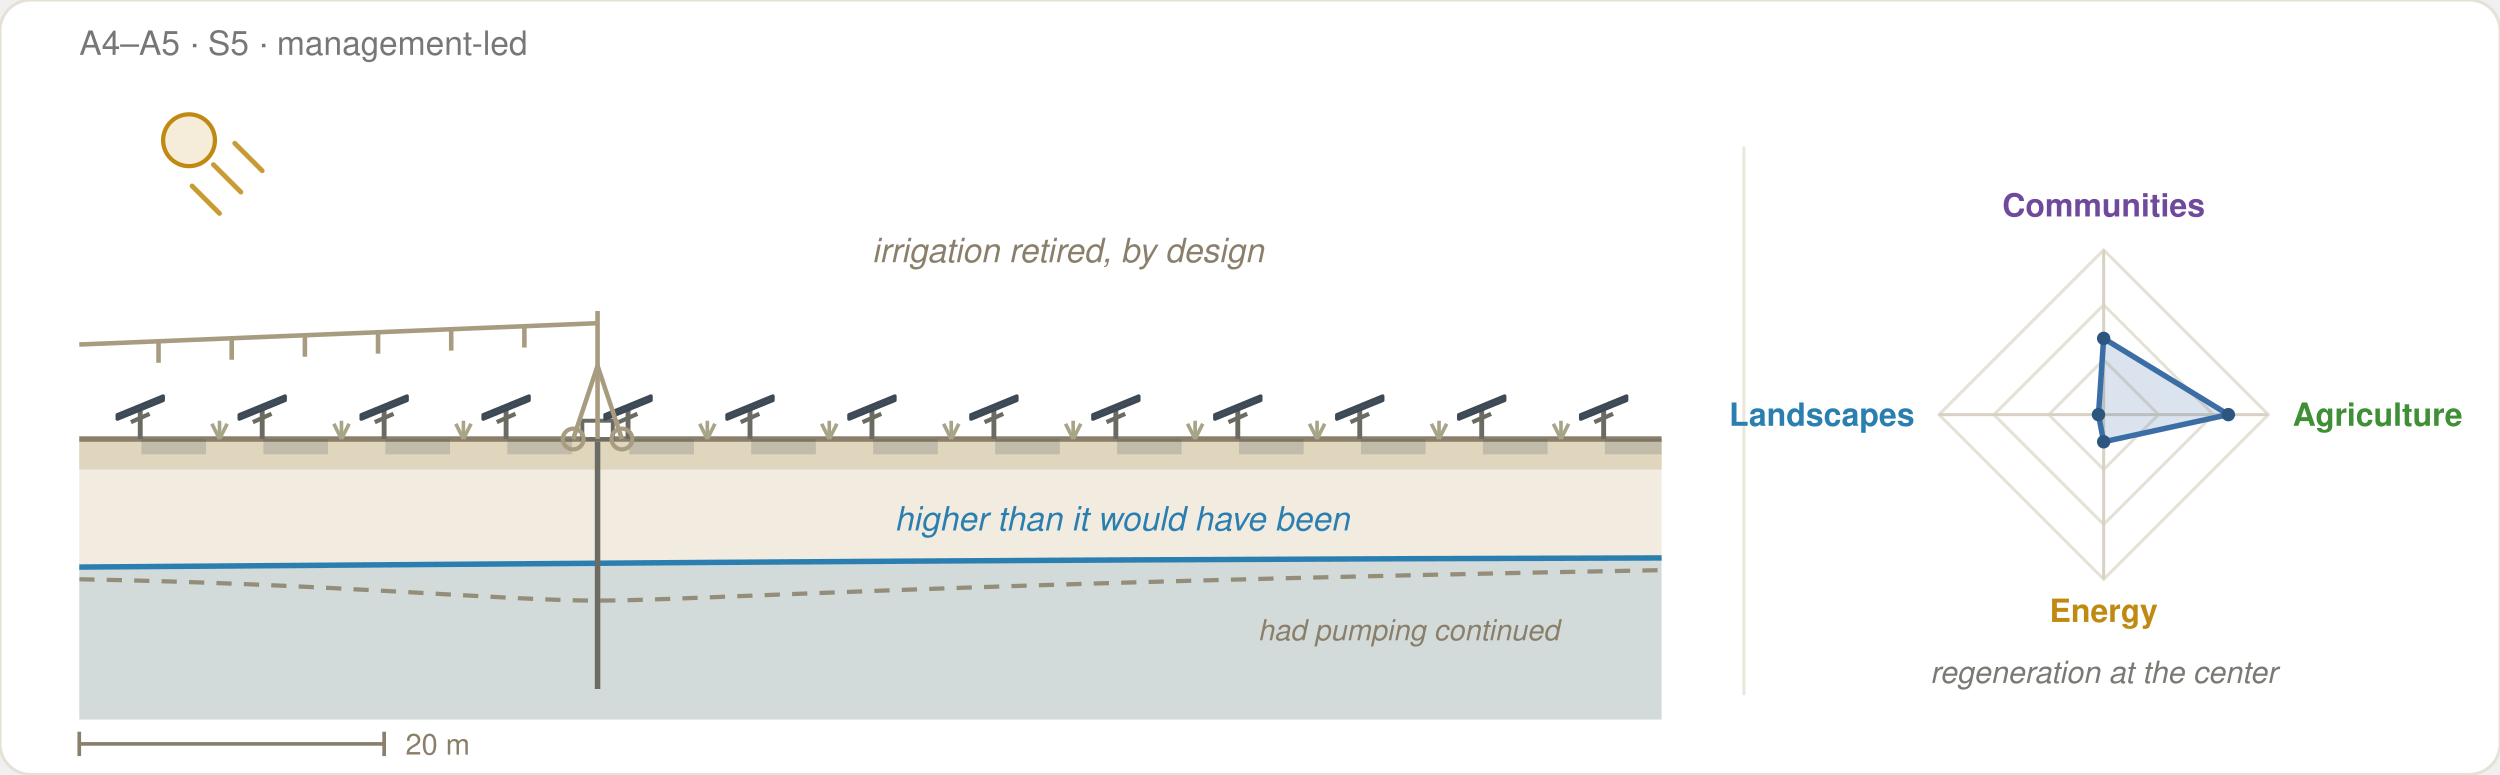
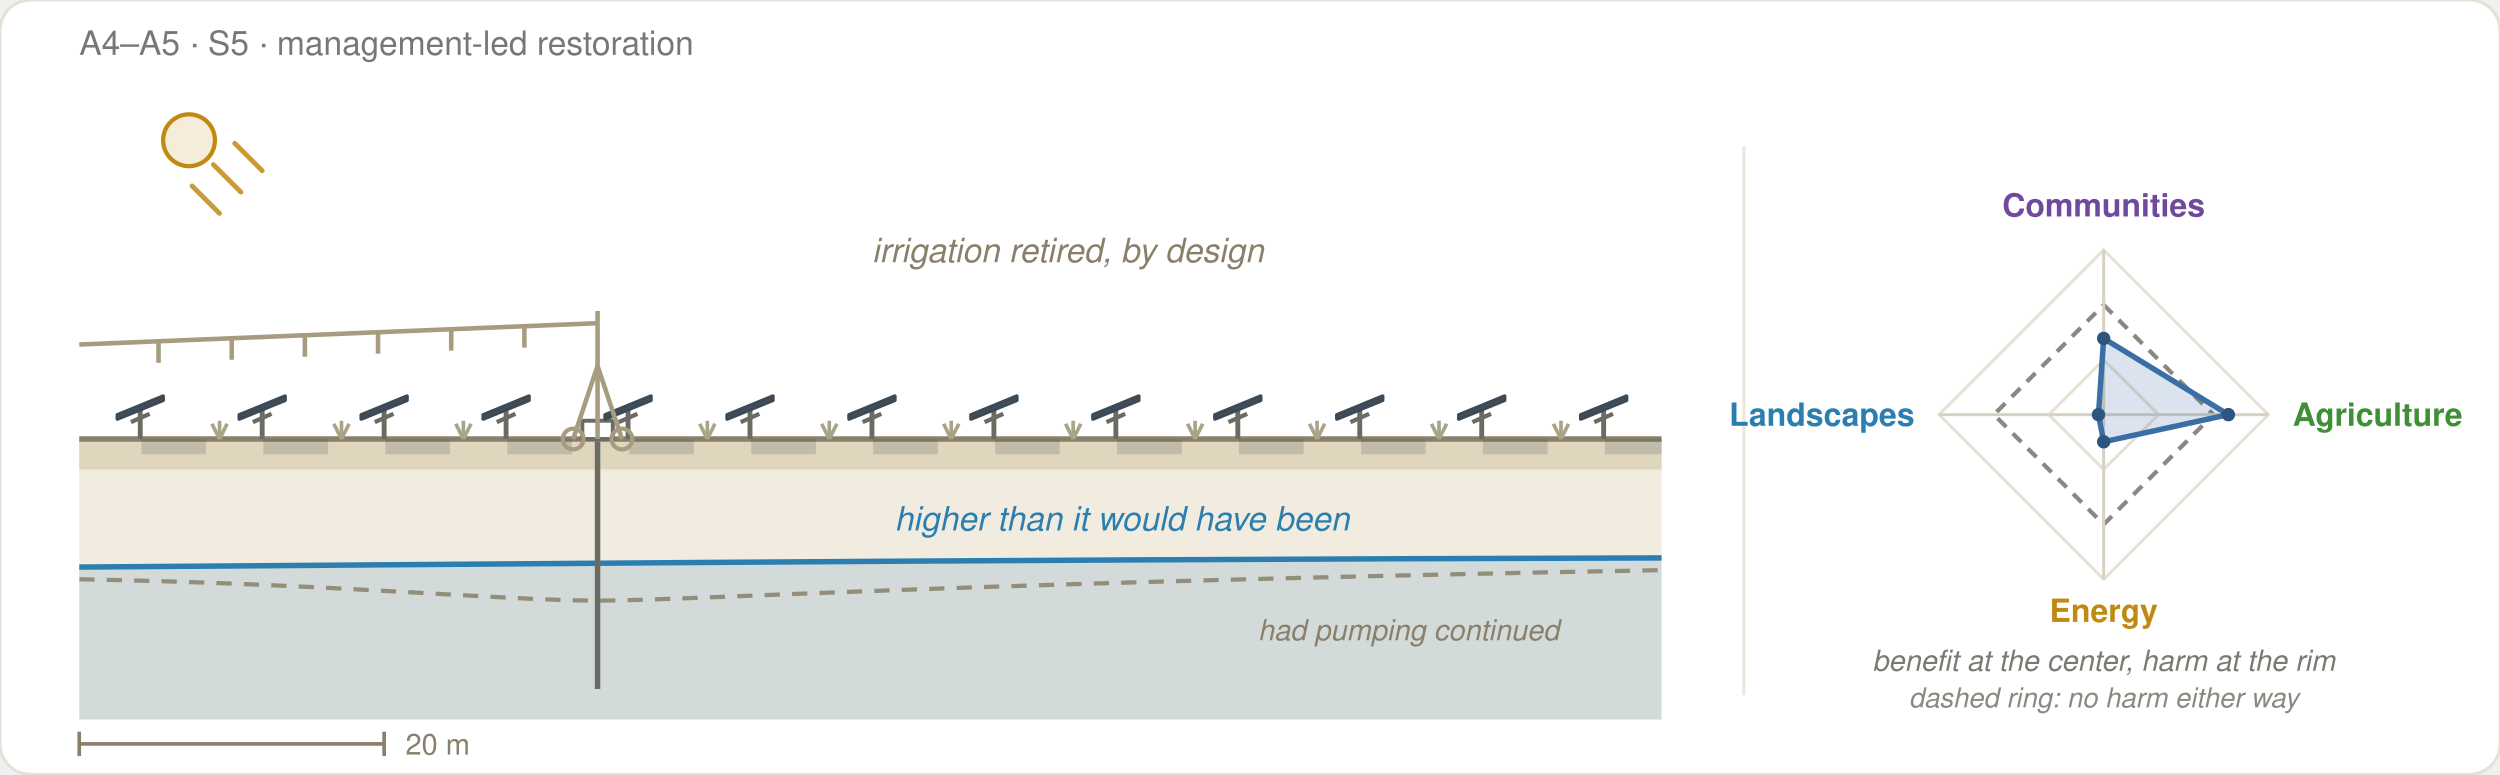
<svg xmlns="http://www.w3.org/2000/svg" viewBox="0 14 820 254" width="820" height="254" font-family="Helvetica, Arial, sans-serif" role="img">
  <defs>
    <g id="module">
      <line x1="-9" y1="16" x2="9" y2="8" stroke="#6b6b63" stroke-width="1.4" vector-effect="non-scaling-stroke" />
      <polygon points="-22,9 22,-9 22,-5 -22,13" fill="#5b6b7a" stroke="#3d4a55" stroke-width="1.2" stroke-linejoin="round" vector-effect="non-scaling-stroke" />
    </g>
    <g id="tuft">
      <line x1="0" y1="0" x2="-2.5" y2="-5" stroke="#a8a487" stroke-width="1.2" />
      <line x1="0" y1="0" x2="0" y2="-6" stroke="#a8a487" stroke-width="1.2" />
      <line x1="0" y1="0" x2="2.5" y2="-5" stroke="#a8a487" stroke-width="1.2" />
    </g>
    <clipPath id="soilclipR">
      <path d="M26,158 L545,158 L545,250 L26,250 Z" />
    </clipPath>
  </defs>
  <rect y="14" width="820" height="254" rx="10" fill="#ffffff" stroke="#e6e1d6" />
-   <text x="26" y="32" fill="#777" font-size="11">A4–A5 · S5 · management-led</text>
+   <text x="26" y="32" fill="#777" font-size="11">A4–A5 · S5 · management-led restoration</text>
  <g stroke="#c08a12" stroke-linecap="round">
    <circle cx="62" cy="60" r="8.5" fill="#c08a12" fill-opacity="0.16" stroke-width="1.4" />
    <g stroke-width="1.6" opacity="0.85">
      <line x1="63" y1="75" x2="72" y2="84" />
      <line x1="70" y1="68" x2="79" y2="77" />
      <line x1="77" y1="61" x2="86" y2="70" />
    </g>
  </g>
  <path d="M26,158 L545,158 L545,250 L26,250 Z" fill="#f2ece0" />
  <g clip-path="url(#soilclipR)">
    <path d="M26,158 L545,158 L545,168 L26,168 Z" fill="#e0d5bd" />
    <path d="M26,200 C120,199.4 300,197.6 545,197 L545,250 L26,250 Z" fill="#2b7fb0" fill-opacity="0.16" />
    <path d="M26,200 C120,199.4 300,197.6 545,197" fill="none" stroke="#2b7fb0" stroke-width="1.8" />
    <path d="M26,204 C110,205.5 165,211 196,211 C227,211 300,205.5 545,201" fill="none" stroke="#8a7f6a" stroke-width="1.4" stroke-dasharray="5 4" opacity="0.85" />
    <line x1="196" y1="158" x2="196" y2="240" stroke="#6b6b63" stroke-width="1.8" />
  </g>
  <path d="M26,158 L545,158" fill="none" stroke="#8a7f6a" stroke-width="1.8" />
  <rect x="191" y="152" width="10" height="6" fill="#ffffff" stroke="#6b6b63" stroke-width="1.3" />
  <g fill="#3d4a55" opacity="0.19">
    <path d="M46.4,158 h21.2 v5 h-21.2 z" />
    <path d="M86.4,158 h21.2 v5 h-21.2 z" />
    <path d="M126.4,158 h21.2 v5 h-21.2 z" />
    <path d="M166.4,158 h21.2 v5 h-21.2 z" />
    <path d="M206.4,158 h21.2 v5 h-21.2 z" />
    <path d="M246.4,158 h21.2 v5 h-21.2 z" />
    <path d="M286.4,158 h21.2 v5 h-21.2 z" />
    <path d="M326.4,158 h21.2 v5 h-21.2 z" />
    <path d="M366.4,158 h21.2 v5 h-21.2 z" />
    <path d="M406.4,158 h21.2 v5 h-21.2 z" />
    <path d="M446.4,158 h21.2 v5 h-21.2 z" />
    <path d="M486.4,158 h21.2 v5 h-21.2 z" />
    <path d="M526.4,158 h18.6 v5 h-18.6 z" />
  </g>
  <g>
    <use href="#tuft" x="72" y="158" />
    <use href="#tuft" x="112" y="158" />
    <use href="#tuft" x="152" y="158" />
    <use href="#tuft" x="232" y="158" />
    <use href="#tuft" x="272" y="158" />
    <use href="#tuft" x="312" y="158" />
    <use href="#tuft" x="352" y="158" />
    <use href="#tuft" x="392" y="158" />
    <use href="#tuft" x="432" y="158" />
    <use href="#tuft" x="472" y="158" />
    <use href="#tuft" x="512" y="158" />
  </g>
  <g stroke="#6b6b63" stroke-width="1.6">
    <line x1="46" y1="158" x2="46" y2="147" />
    <line x1="86" y1="158" x2="86" y2="147" />
    <line x1="126" y1="158" x2="126" y2="147" />
    <line x1="166" y1="158" x2="166" y2="147" />
    <line x1="206" y1="158" x2="206" y2="147" />
    <line x1="246" y1="158" x2="246" y2="147" />
    <line x1="286" y1="158" x2="286" y2="147" />
    <line x1="326" y1="158" x2="326" y2="147" />
    <line x1="366" y1="158" x2="366" y2="147" />
    <line x1="406" y1="158" x2="406" y2="147" />
    <line x1="446" y1="158" x2="446" y2="147" />
    <line x1="486" y1="158" x2="486" y2="147" />
    <line x1="526" y1="158" x2="526" y2="147" />
  </g>
  <use href="#module" transform="translate(46,147) scale(0.341)" />
  <use href="#module" transform="translate(86,147) scale(0.341)" />
  <use href="#module" transform="translate(126,147) scale(0.341)" />
  <use href="#module" transform="translate(166,147) scale(0.341)" />
  <use href="#module" transform="translate(206,147) scale(0.341)" />
  <use href="#module" transform="translate(246,147) scale(0.341)" />
  <use href="#module" transform="translate(286,147) scale(0.341)" />
  <use href="#module" transform="translate(326,147) scale(0.341)" />
  <use href="#module" transform="translate(366,147) scale(0.341)" />
  <use href="#module" transform="translate(406,147) scale(0.341)" />
  <use href="#module" transform="translate(446,147) scale(0.341)" />
  <use href="#module" transform="translate(486,147) scale(0.341)" />
  <use href="#module" transform="translate(526,147) scale(0.341)" />
  <g stroke="#a89c80" stroke-width="1.5" fill="none">
    <path d="M196,158 L196,116" />
    <path d="M188,158 L196,134 L204,158" />
    <path d="M196,120 L26,127" />
    <path d="M172,121 l0,7" />
    <path d="M148,122 l0,7" />
    <path d="M124,123 l0,7" />
    <path d="M100,124 l0,7" />
    <path d="M76,125 l0,7" />
    <path d="M52,126 l0,7" />
  </g>
  <circle cx="188" cy="158" r="3.4" fill="none" stroke="#a89c80" stroke-width="1.4" />
  <circle cx="204" cy="158" r="3.4" fill="none" stroke="#a89c80" stroke-width="1.4" />
  <text x="286" y="100" fill="#8a7f6a" font-size="11" font-style="italic" text-anchor="start">irrigation retired, by design</text>
  <text x="368" y="188" fill="#2b7fb0" font-size="11" font-style="italic" text-anchor="middle">higher than it would have been</text>
  <text x="462" y="224" fill="#8a7f6a" font-size="9.5" font-style="italic" text-anchor="middle">had pumping continued</text>
  <g stroke="#8a7f6a" stroke-width="1.2" fill="none">
    <path d="M26,258 h100" />
    <path d="M26,254 v8" />
    <path d="M126,254 v8" />
  </g>
  <text x="133" y="261.5" fill="#8a7f6a" font-size="9.5">20 m</text>
  <line x1="572" y1="62" x2="572" y2="242" stroke="#ece7db" stroke-width="1" />
  <polygon points="690,132 708,150 690,168 672,150" fill="none" stroke="#e6e1d6" stroke-width="1" />
-   <polygon points="690,114 726,150 690,186 654,150" fill="none" stroke="#e6e1d6" stroke-width="1" />
+   <polygon points="690,114 726,150 690,186 654,150" fill="none" stroke="#8a8880" stroke-width="1.4" stroke-dasharray="4 3" />
  <polygon points="690,96 744,150 690,204 636,150" fill="none" stroke="#e6e1d6" stroke-width="1" />
  <line x1="690" y1="150" x2="690" y2="96" stroke="#d8d2c4" stroke-width="1" />
  <line x1="690" y1="150" x2="744" y2="150" stroke="#d8d2c4" stroke-width="1" />
  <line x1="690" y1="150" x2="690" y2="204" stroke="#d8d2c4" stroke-width="1" />
  <line x1="690" y1="150" x2="636" y2="150" stroke="#d8d2c4" stroke-width="1" />
  <text x="690" y="85" fill="#6f4a9c" font-size="10.5" font-weight="600" text-anchor="middle">Communities</text>
  <text x="752" y="150" fill="#3f8f36" font-size="10.5" font-weight="600" text-anchor="start" dominant-baseline="middle">Agriculture</text>
  <text x="690" y="218" fill="#c08a12" font-size="10.5" font-weight="600" text-anchor="middle">Energy</text>
  <text x="628" y="150" fill="#2b7fb0" font-size="10.5" font-weight="600" text-anchor="end" dominant-baseline="middle">Landscapes</text>
  <polygon points="690,125.0 730.9,150 690,158.9 688.3,150" fill="#3b6ea5" fill-opacity="0.18" stroke="#3b6ea5" stroke-width="1.8" />
  <circle cx="690" cy="125.0" r="2.2" fill="#2c5580" />
  <circle cx="730.9" cy="150" r="2.2" fill="#2c5580" />
  <circle cx="690" cy="158.9" r="2.2" fill="#2c5580" />
  <circle cx="688.3" cy="150" r="2.2" fill="#2c5580" />
-   <text x="690" y="238" fill="#7a7973" font-size="10" font-style="italic" text-anchor="middle">regeneration at the center</text>
+   <text x="690" y="234" fill="#7a7973" font-size="9.5" font-style="italic" text-anchor="middle">benefit at the center, harm at the rim</text>
+   <text x="690" y="246" fill="#8a8880" font-size="9" font-style="italic" text-anchor="middle">dashed ring: no harm either way</text>
</svg>
